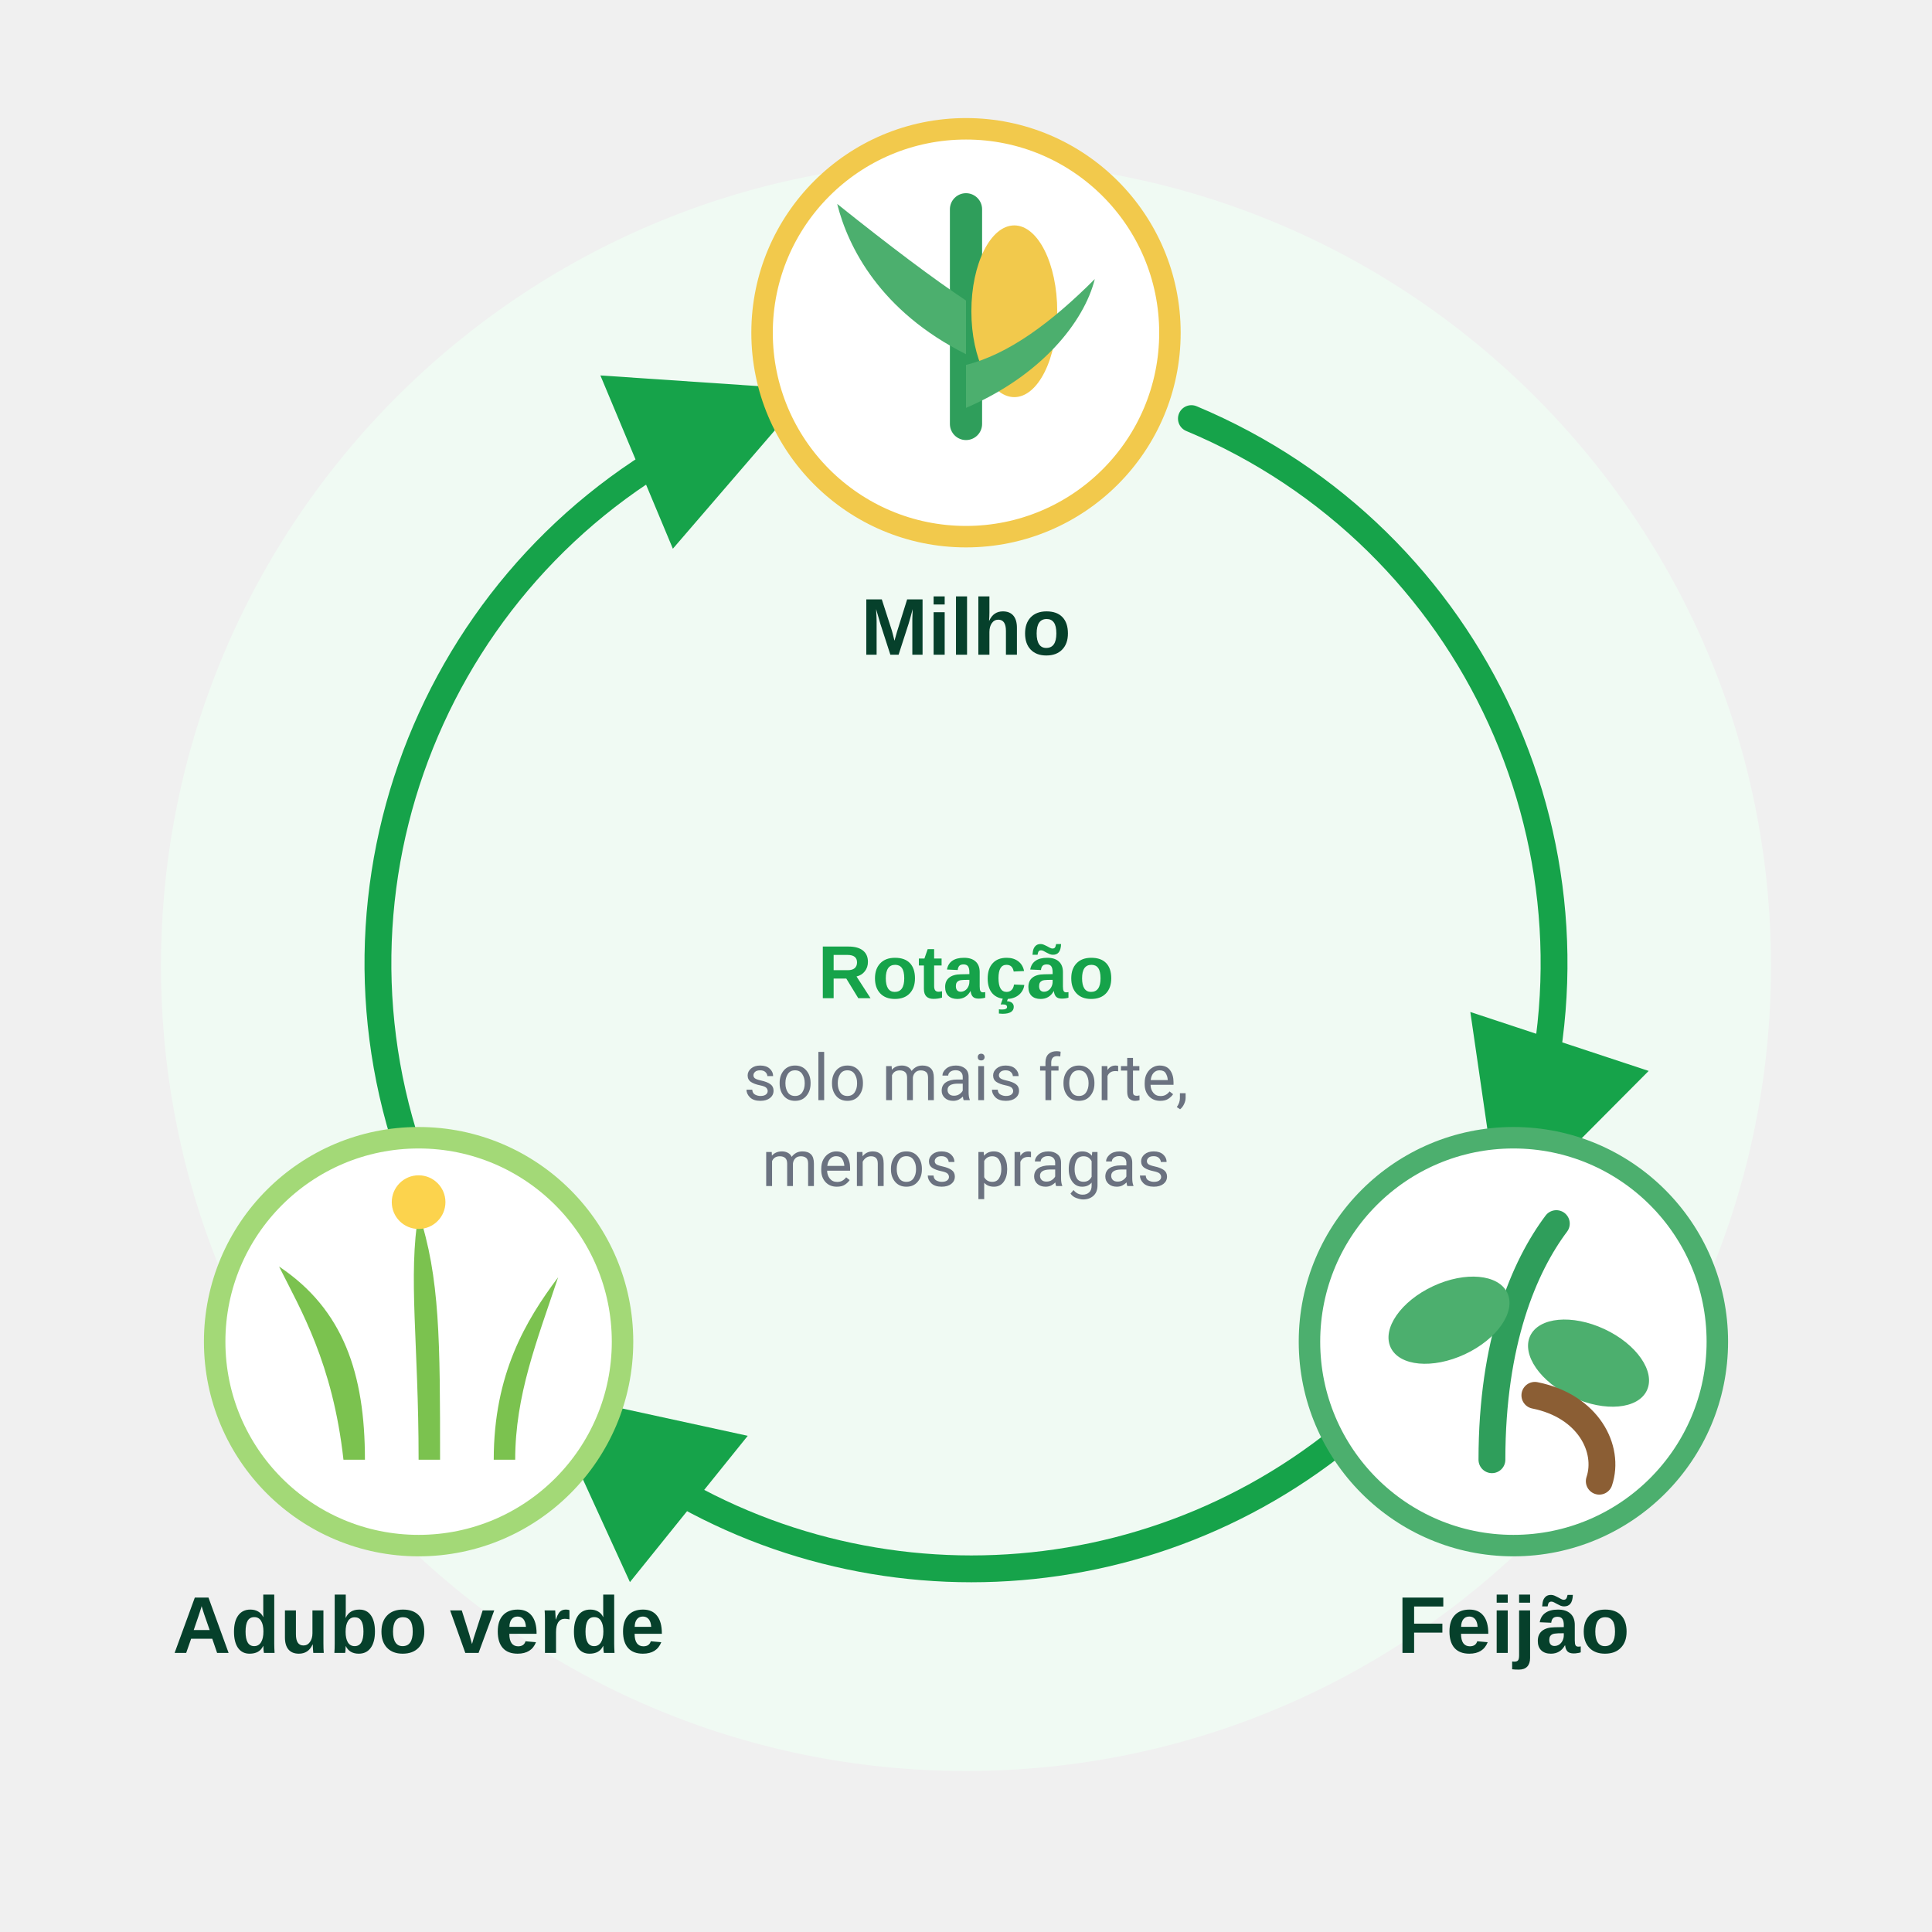
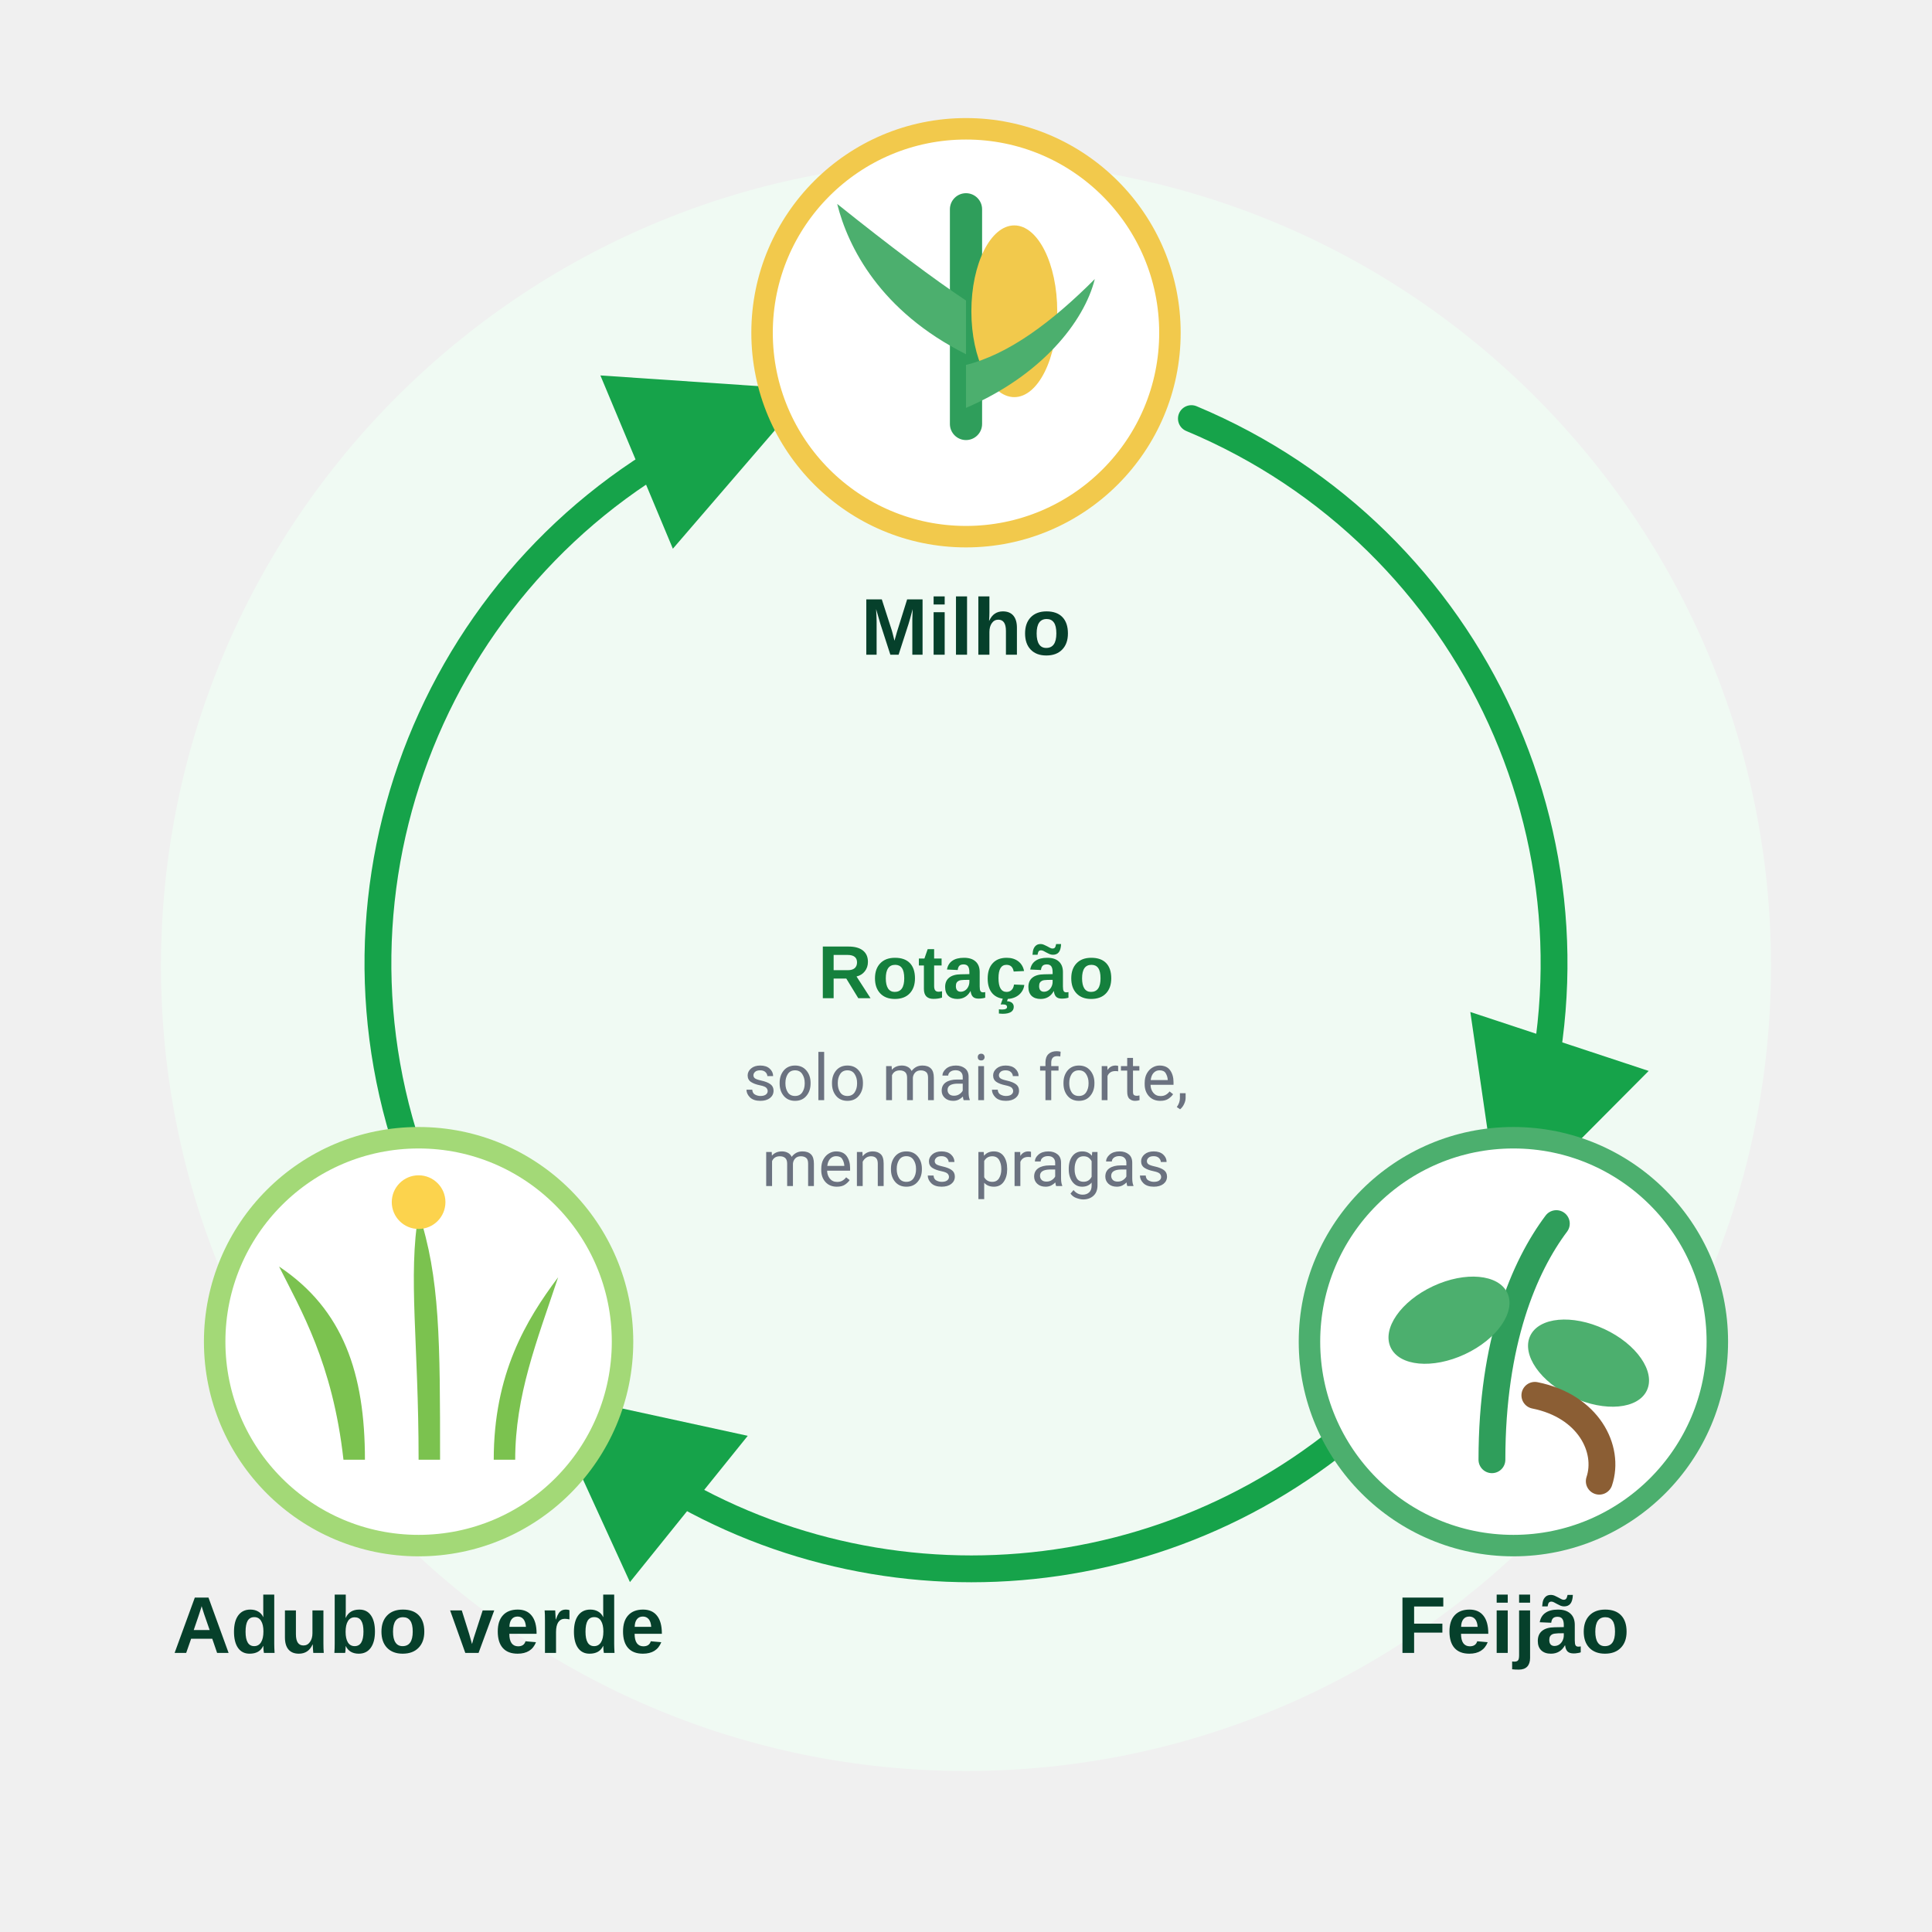
<svg xmlns="http://www.w3.org/2000/svg" viewBox="0 0 360 360" role="img" aria-labelledby="t">
  <defs>
    <marker id="seta" viewBox="0 0 10 10" refX="6" refY="5" markerWidth="7" markerHeight="7" orient="auto-start-reverse">
      <path d="M0 0 L10 5 L0 10 Z" fill="#16A34A" />
    </marker>
  </defs>
  <circle cx="180" cy="180" r="150" fill="#F0FAF3" />
  <g fill="none" stroke="#16A34A" stroke-width="5" stroke-linecap="round" marker-end="url(#seta)">
    <path d="M222 78 A 110 110 0 0 1 284 214" />
    <path d="M250 268 A 110 110 0 0 1 112 268" />
    <path d="M76 214 A 110 110 0 0 1 138 78" />
  </g>
  <g transform="translate(180 62)">
    <circle r="38" fill="#FFFFFF" stroke="#F2C94C" stroke-width="4" />
    <rect x="-3" y="-26" width="6" height="46" rx="3" fill="#2F9E5B" />
    <ellipse cx="9" cy="-4" rx="8" ry="16" fill="#F2C94C" />
    <path d="M0 4 C -16 -4, -22 -16, -24 -24 C -14 -16, -6 -10, 0 -6 Z" fill="#4CAF6E" />
    <path d="M0 14 C 14 8, 22 -2, 24 -10 C 16 -2, 8 4, 0 6 Z" fill="#4CAF6E" />
  </g>
  <g transform="translate(282 250)">
    <circle r="38" fill="#FFFFFF" stroke="#4CAF6E" stroke-width="4" />
    <path d="M-4 22 C -4 0, 2 -14, 8 -22" stroke="#2F9E5B" stroke-width="5" fill="none" stroke-linecap="round" />
    <ellipse cx="-12" cy="-4" rx="12" ry="7" fill="#4CAF6E" transform="rotate(-25 -12 -4)" />
    <ellipse cx="14" cy="4" rx="12" ry="7" fill="#4CAF6E" transform="rotate(25 14 4)" />
    <path d="M4 10 C 14 12, 18 20, 16 26" stroke="#8B5E34" stroke-width="5" fill="none" stroke-linecap="round" />
  </g>
  <g transform="translate(78 250)">
    <circle r="38" fill="#FFFFFF" stroke="#A3D977" stroke-width="4" />
    <g fill="#7BC24F">
      <path d="M-14 22 C -16 4, -22 -6, -26 -14 C -14 -6, -10 6, -10 22 Z" />
      <path d="M0 22 C 0 0, -2 -12, 0 -24 C 4 -12, 4 0, 4 22 Z" />
      <path d="M14 22 C 14 6, 20 -4, 26 -12 C 22 0, 18 10, 18 22 Z" />
    </g>
    <circle cx="0" cy="-26" r="5" fill="#FCD34D" />
  </g>
  <g font-family="Poppins, Arial, sans-serif" font-size="15" font-weight="600" fill="#06402B" text-anchor="middle">
    <text x="180" y="122">Milho</text>
    <text x="282" y="308">Feijão</text>
    <text x="78" y="308">Adubo verde</text>
  </g>
-   <text x="180" y="186" font-family="Poppins, Arial, sans-serif" font-size="14" font-weight="600" fill="#16A34A" text-anchor="middle">Rotação</text>
+   <text x="180" y="186" font-family="Poppins, Arial, sans-serif" font-size="14" font-weight="600" fill="#15803D" text-anchor="middle">Rotação</text>
  <text x="180" y="205" font-family="Roboto, Arial, sans-serif" font-size="12" fill="#6B7280" text-anchor="middle">solo mais forte,</text>
  <text x="180" y="221" font-family="Roboto, Arial, sans-serif" font-size="12" fill="#6B7280" text-anchor="middle">menos pragas</text>
</svg>
